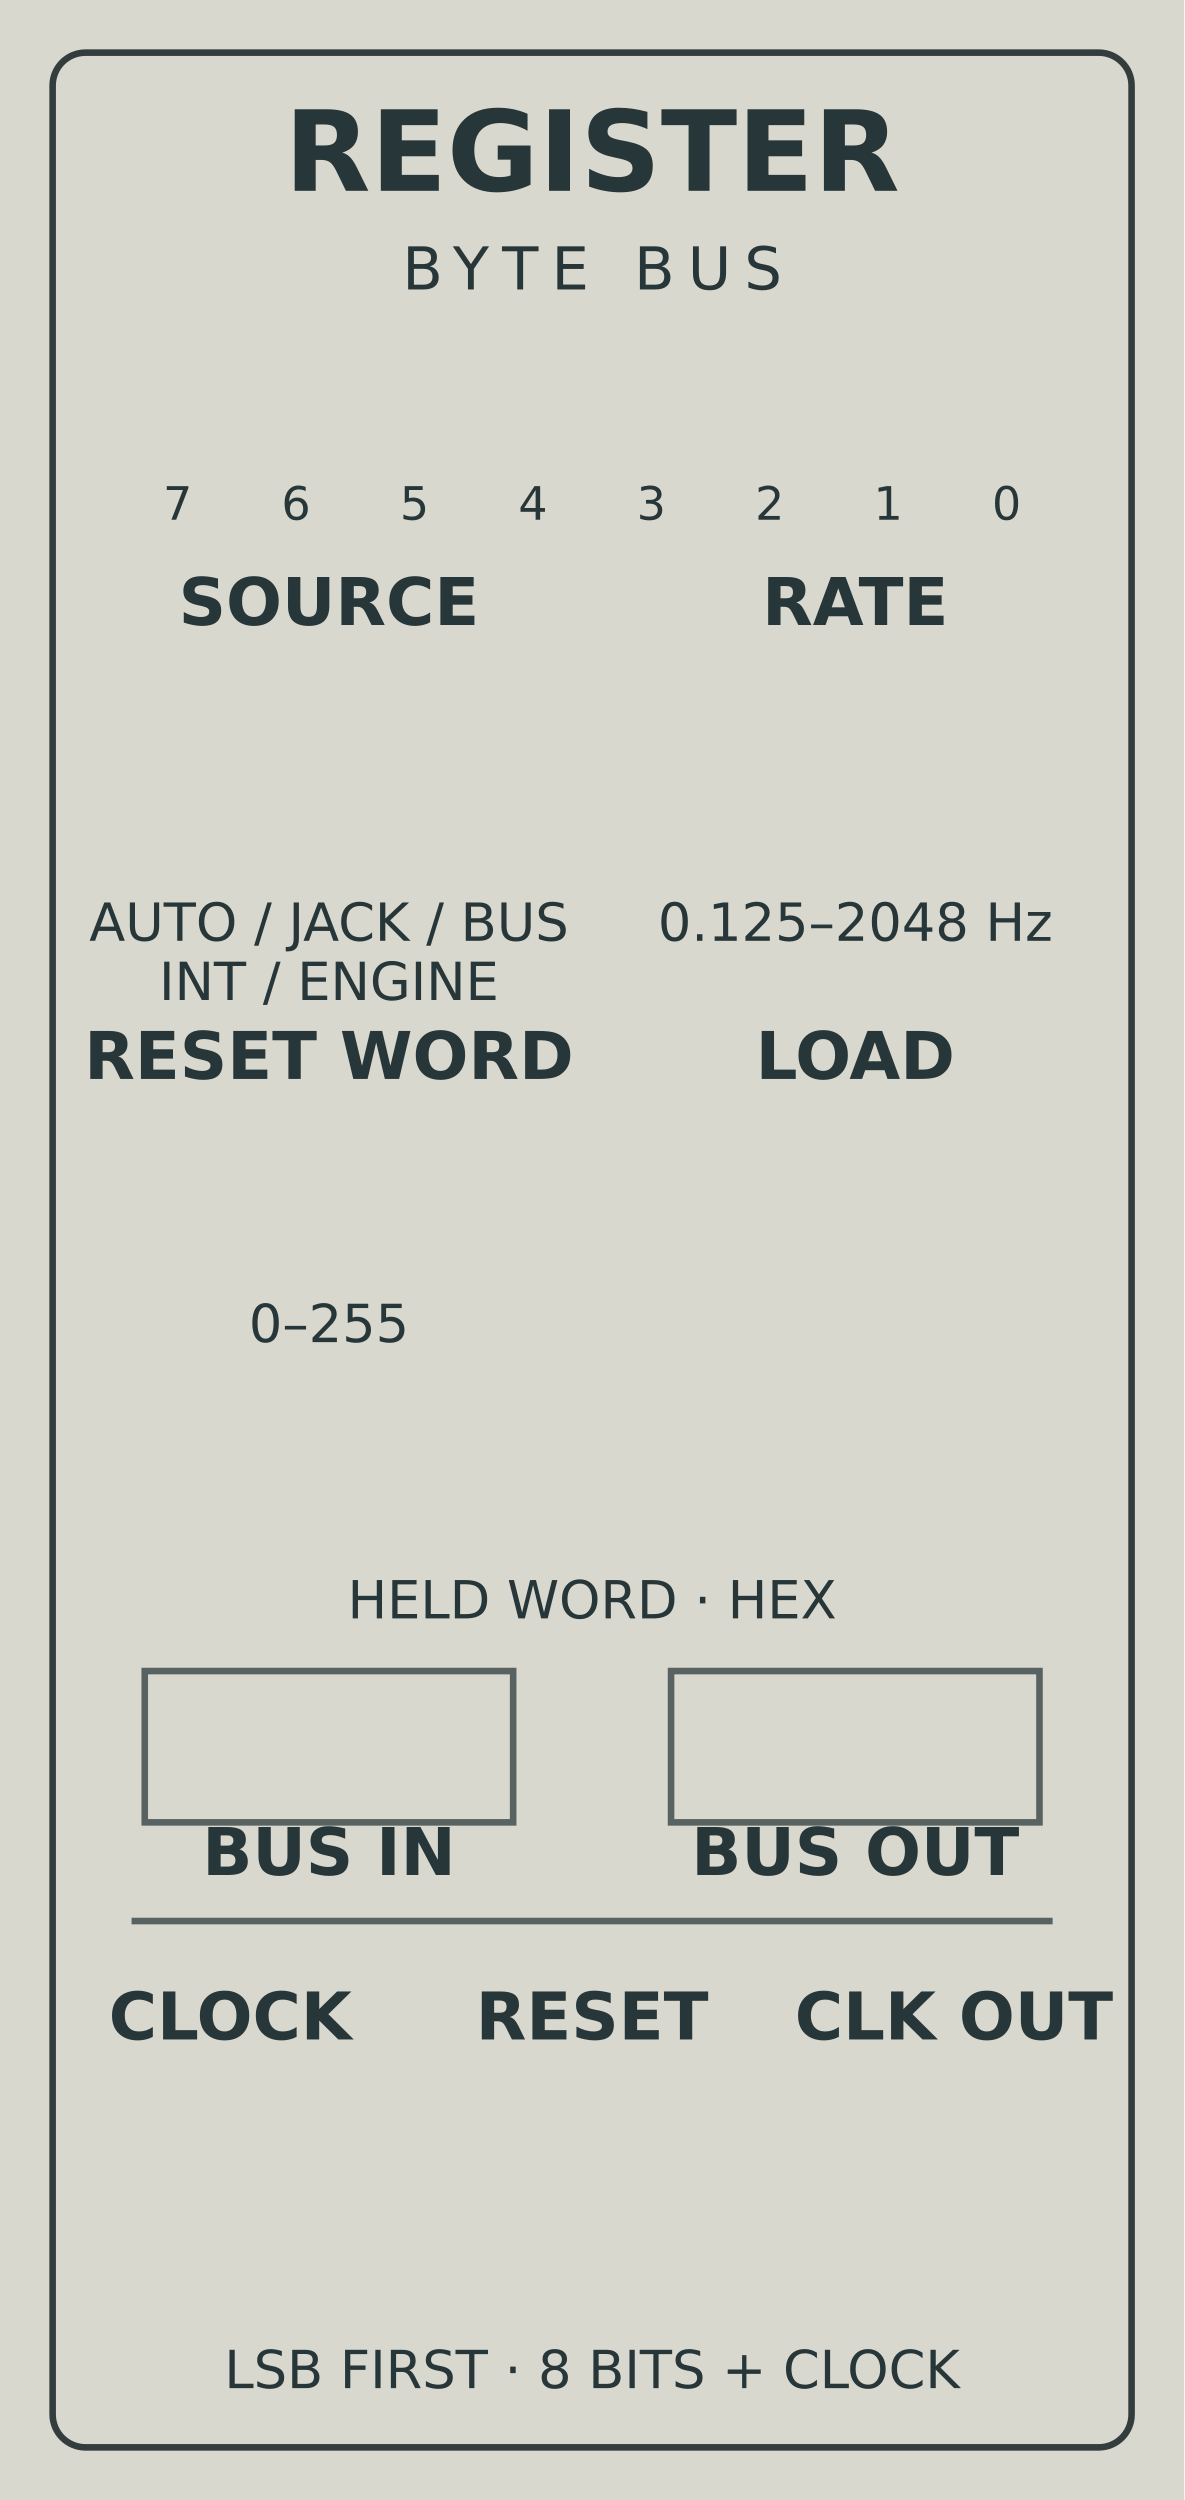
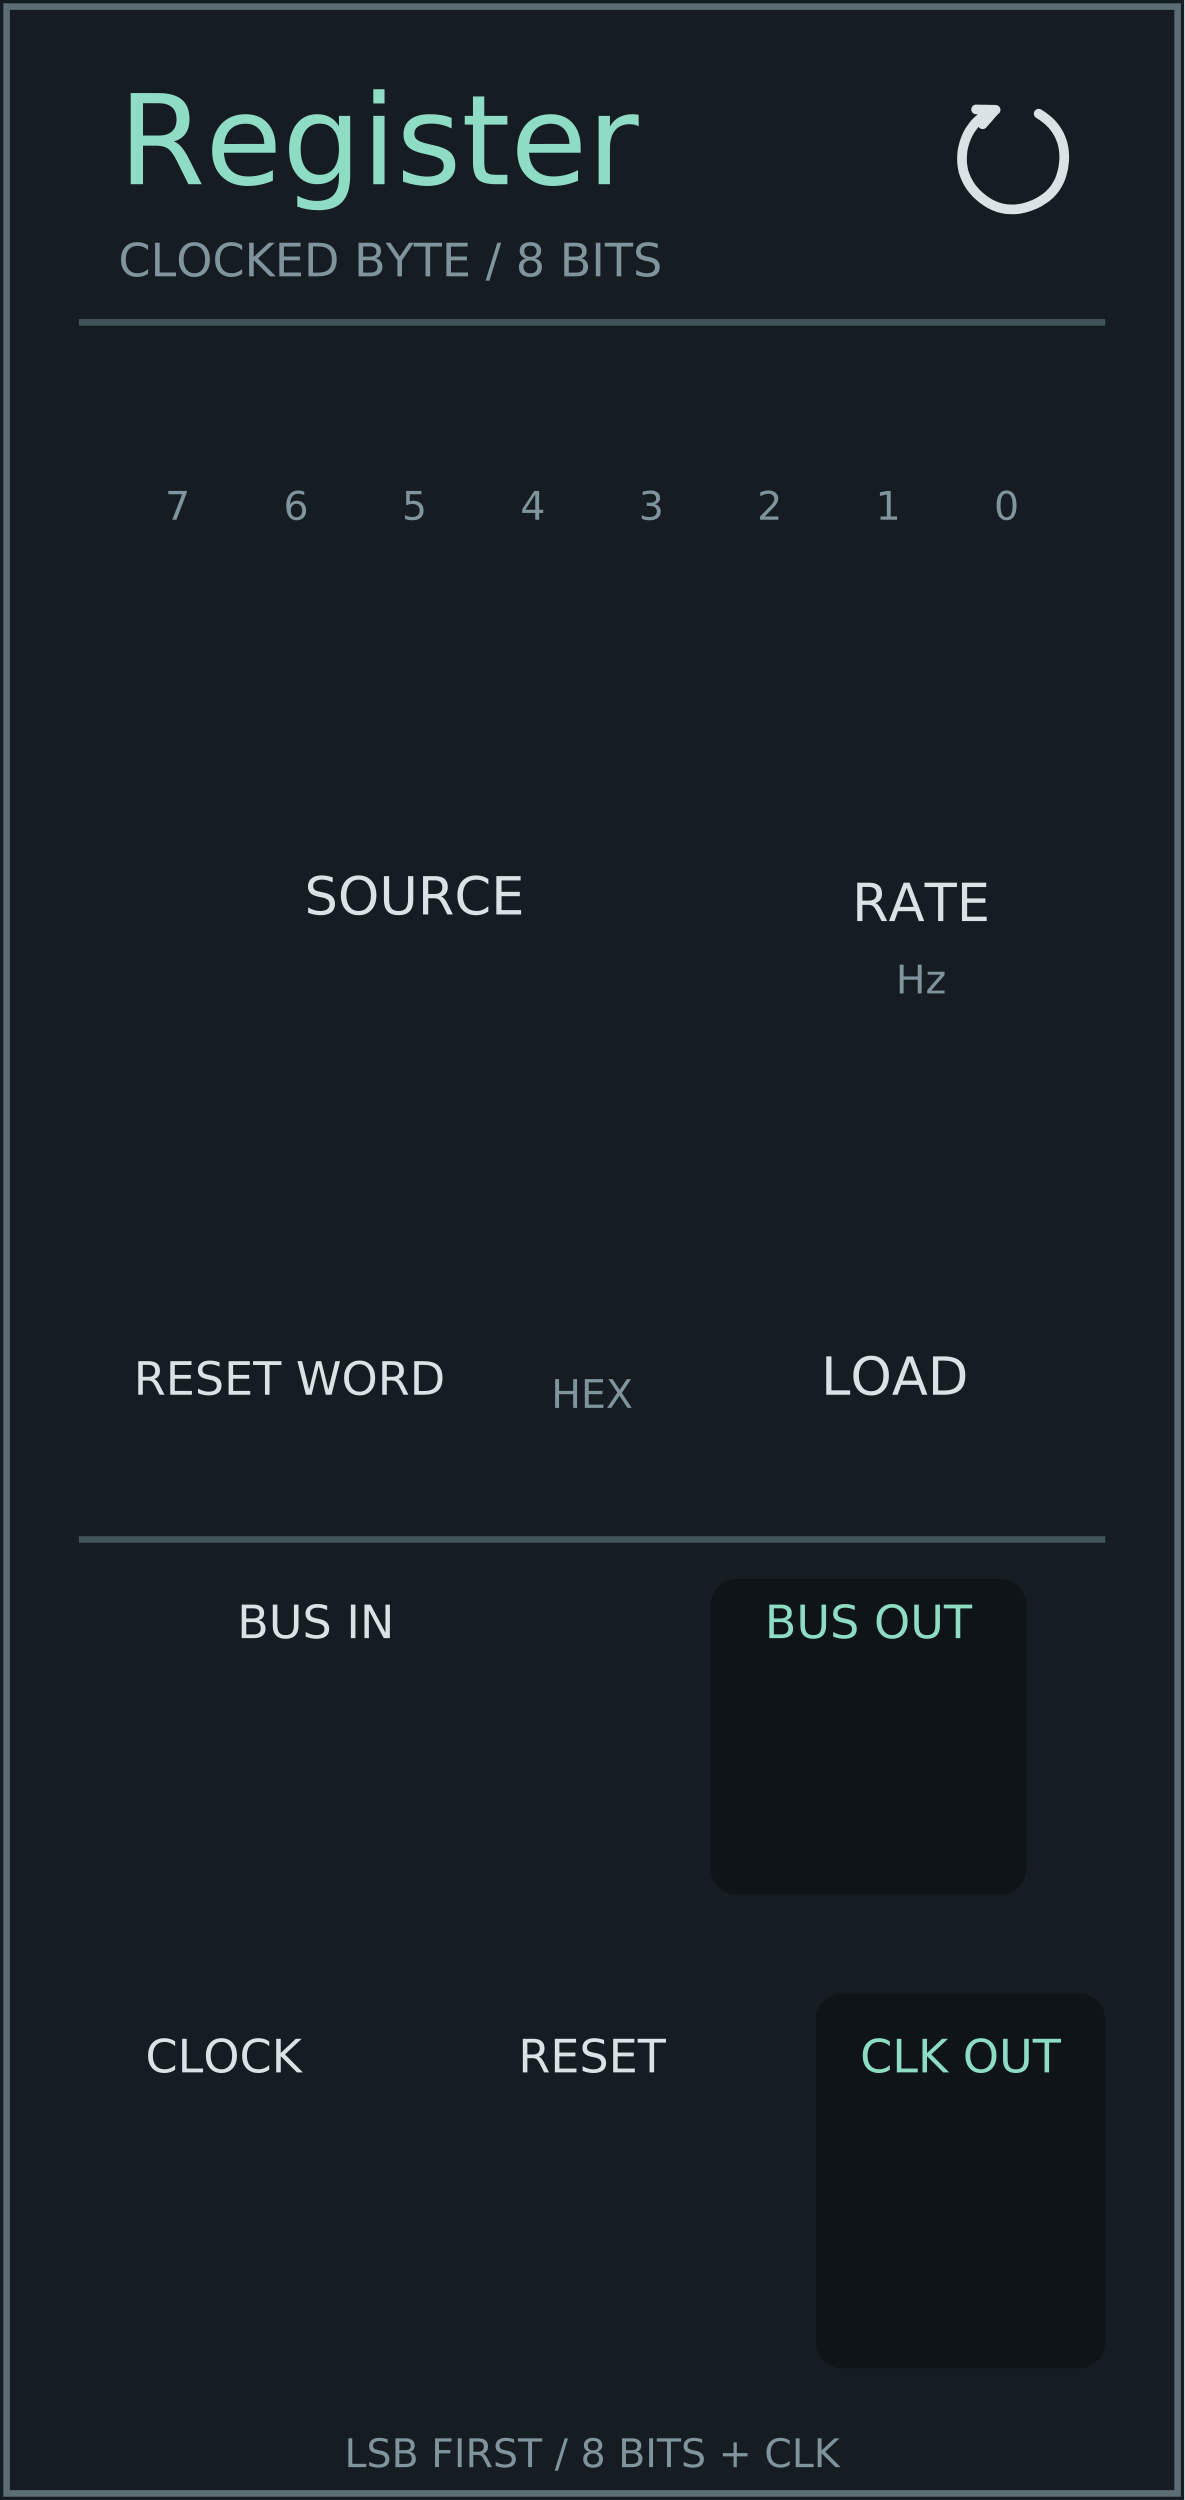
<svg xmlns="http://www.w3.org/2000/svg" width="180" height="380" viewBox="0 0 180 380">
-   <rect width="180" height="380" fill="#d9d8ce" />
-   <rect x="8" y="8" width="164" height="364" rx="5" fill="none" stroke="#343d3d" />
-   <g fill="#273638" font-family="DejaVu Sans,sans-serif" text-anchor="middle">
-     <text x="90" y="29" font-size="17" font-weight="bold">REGISTER</text>
-     <text x="90" y="44" font-size="9" letter-spacing="2">BYTE BUS</text>
-     <g font-size="7">
-       <text x="27" y="79">7</text>
-       <text x="45" y="79">6</text>
-       <text x="63" y="79">5</text>
-       <text x="81" y="79">4</text>
-       <text x="99" y="79">3</text>
-       <text x="117" y="79">2</text>
-       <text x="135" y="79">1</text>
-       <text x="153" y="79">0</text>
-     </g>
-     <g font-size="10" font-weight="bold">
-       <text x="50" y="95">SOURCE</text>
-       <text x="130" y="95">RATE</text>
-       <text x="50" y="164">RESET WORD</text>
-       <text x="130" y="164">LOAD</text>
-     </g>
-     <g font-size="8">
-       <text x="50" y="143">AUTO / JACK / BUS</text>
-       <text x="50" y="152">INT / ENGINE</text>
-       <text x="130" y="143">0.125–2048 Hz</text>
-       <text x="50" y="204">0–255</text>
-       <text x="90" y="246">HELD WORD · HEX</text>
-     </g>
-     <g font-size="10" font-weight="bold">
-       <text x="50" y="285">BUS IN</text>
-       <text x="130" y="285">BUS OUT</text>
-       <text x="35" y="310">CLOCK</text>
-       <text x="90" y="310">RESET</text>
-       <text x="145" y="310">CLK OUT</text>
-     </g>
-     <text x="90" y="363" font-size="8">LSB FIRST · 8 BITS + CLOCK</text>
+   <rect width="180" height="380" fill="#161d22" />
+   <rect x="1" y="1" width="178" height="378" fill="none" stroke="#5c6d74" />
+   <g aria-label="Register">
+     <path d="M909 700Q974 678 1035.5 606.0Q1097 534 1159 408L1364 0H1147L956 383Q882 533 812.5 582.0Q743 631 623 631H403V0H201V1493H657Q913 1493 1039.0 1386.0Q1165 1279 1165 1063Q1165 922 1099.5 829.0Q1034 736 909 700ZM403 1327V797H657Q803 797 877.5 864.5Q952 932 952 1063Q952 1194 877.5 1260.5Q803 1327 657 1327Z" transform="translate(18,28) scale(0.00927734,-0.00927734)" fill="#8fdcc4" />
+     <path d="M1151 606V516H305Q317 326 419.5 226.5Q522 127 705 127Q811 127 910.5 153.0Q1010 179 1108 231V57Q1009 15 905.0 -7.0Q801 -29 694 -29Q426 -29 269.5 127.0Q113 283 113 549Q113 824 261.5 985.5Q410 1147 662 1147Q888 1147 1019.5 1001.5Q1151 856 1151 606ZM967 660Q965 811 882.5 901.0Q800 991 664 991Q510 991 417.5 904.0Q325 817 311 659Z" transform="translate(31.2017,28) scale(0.00927734,-0.00927734)" fill="#8fdcc4" />
+     <path d="M930 573Q930 773 847.5 883.0Q765 993 616 993Q468 993 385.5 883.0Q303 773 303 573Q303 374 385.5 264.0Q468 154 616 154Q765 154 847.5 264.0Q930 374 930 573ZM1114 139Q1114 -147 987.0 -286.5Q860 -426 598 -426Q501 -426 415.0 -411.5Q329 -397 248 -367V-188Q329 -232 408.0 -253.0Q487 -274 569 -274Q750 -274 840.0 -179.5Q930 -85 930 106V197Q873 98 784.0 49.0Q695 0 571 0Q365 0 239.0 157.0Q113 314 113 573Q113 833 239.0 990.0Q365 1147 571 1147Q695 1147 784.0 1098.0Q873 1049 930 950V1120H1114Z" transform="translate(42.8911,28) scale(0.00927734,-0.00927734)" fill="#8fdcc4" />
+     <path d="M193 1120H377V0H193ZM193 1556H377V1323H193Z" transform="translate(54.9517,28) scale(0.00927734,-0.00927734)" fill="#8fdcc4" />
+     <path d="M907 1087V913Q829 953 745.0 973.0Q661 993 571 993Q434 993 365.5 951.0Q297 909 297 825Q297 761 346.0 724.5Q395 688 543 655L606 641Q802 599 884.5 522.5Q967 446 967 309Q967 153 843.5 62.0Q720 -29 504 -29Q414 -29 316.5 -11.5Q219 6 111 41V231Q213 178 312.0 151.5Q411 125 508 125Q638 125 708.0 169.5Q778 214 778 295Q778 370 727.5 410.0Q677 450 506 487L442 502Q271 538 195.0 612.5Q119 687 119 817Q119 975 231.0 1061.0Q343 1147 549 1147Q651 1147 741.0 1132.0Q831 1117 907 1087Z" transform="translate(60.2305,28) scale(0.00927734,-0.00927734)" fill="#8fdcc4" />
+     <path d="M375 1438V1120H754V977H375V369Q375 232 412.5 193.0Q450 154 565 154H754V0H565Q352 0 271.0 79.5Q190 159 190 369V977H55V1120H190V1438Z" transform="translate(70.1294,28) scale(0.00927734,-0.00927734)" fill="#8fdcc4" />
+     <path d="M1151 606V516H305Q317 326 419.5 226.5Q522 127 705 127Q811 127 910.5 153.0Q1010 179 1108 231V57Q1009 15 905.0 -7.0Q801 -29 694 -29Q426 -29 269.5 127.0Q113 283 113 549Q113 824 261.5 985.5Q410 1147 662 1147Q888 1147 1019.5 1001.5Q1151 856 1151 606ZM967 660Q965 811 882.5 901.0Q800 991 664 991Q510 991 417.5 904.0Q325 817 311 659Z" transform="translate(77.5791,28) scale(0.00927734,-0.00927734)" fill="#8fdcc4" />
+     <path d="M842 948Q811 966 774.5 974.5Q738 983 694 983Q538 983 454.5 881.5Q371 780 371 590V0H186V1120H371V946Q429 1048 522.0 1097.5Q615 1147 748 1147Q767 1147 790.0 1144.5Q813 1142 841 1137Z" transform="translate(89.2686,28) scale(0.00927734,-0.00927734)" fill="#8fdcc4" />
  </g>
-   <g fill="none" stroke="#586361" stroke-width="1">
-     <path d="M20 292H160" />
-     <path d="M22 254H78V277H22Z" />
-     <path d="M102 254H158V277H102Z" />
+   <g aria-label="CLOCKED BYTE / 8 BITS">
+     <path d="M1319 1378V1165Q1217 1260 1101.5 1307.0Q986 1354 856 1354Q600 1354 464.0 1197.5Q328 1041 328 745Q328 450 464.0 293.5Q600 137 856 137Q986 137 1101.5 184.0Q1217 231 1319 326V115Q1213 43 1094.5 7.0Q976 -29 844 -29Q505 -29 310.0 178.5Q115 386 115 745Q115 1105 310.0 1312.5Q505 1520 844 1520Q978 1520 1096.5 1484.5Q1215 1449 1319 1378Z" transform="translate(18,42) scale(0.00341797,-0.00341797)" fill="#7f949c" />
+     <path d="M201 1493H403V170H1130V0H201Z" transform="translate(22.8877,42) scale(0.00341797,-0.00341797)" fill="#7f949c" />
+     <path d="M807 1356Q587 1356 457.5 1192.0Q328 1028 328 745Q328 463 457.5 299.0Q587 135 807 135Q1027 135 1155.5 299.0Q1284 463 1284 745Q1284 1028 1155.5 1192.0Q1027 1356 807 1356ZM807 1520Q1121 1520 1309.0 1309.5Q1497 1099 1497 745Q1497 392 1309.0 181.5Q1121 -29 807 -29Q492 -29 303.5 181.0Q115 391 115 745Q115 1099 303.5 1309.5Q492 1520 807 1520Z" transform="translate(26.7876,42) scale(0.00341797,-0.00341797)" fill="#7f949c" />
+     <path d="M1319 1378V1165Q1217 1260 1101.5 1307.0Q986 1354 856 1354Q600 1354 464.0 1197.5Q328 1041 328 745Q328 450 464.0 293.5Q600 137 856 137Q986 137 1101.5 184.0Q1217 231 1319 326V115Q1213 43 1094.5 7.0Q976 -29 844 -29Q505 -29 310.0 178.5Q115 386 115 745Q115 1105 310.0 1312.5Q505 1520 844 1520Q978 1520 1096.5 1484.5Q1215 1449 1319 1378Z" transform="translate(32.2974,42) scale(0.00341797,-0.00341797)" fill="#7f949c" />
+     <path d="M201 1493H403V862L1073 1493H1333L592 797L1386 0H1120L403 719V0H201Z" transform="translate(37.1851,42) scale(0.00341797,-0.00341797)" fill="#7f949c" />
+     <path d="M201 1493H1145V1323H403V881H1114V711H403V170H1163V0H201Z" transform="translate(41.7754,42) scale(0.00341797,-0.00341797)" fill="#7f949c" />
+     <path d="M403 1327V166H647Q956 166 1099.5 306.0Q1243 446 1243 748Q1243 1048 1099.5 1187.5Q956 1327 647 1327ZM201 1493H616Q1050 1493 1253.0 1312.5Q1456 1132 1456 748Q1456 362 1252.0 181.0Q1048 0 616 0H201Z" transform="translate(46.1982,42) scale(0.00341797,-0.00341797)" fill="#7f949c" />
+     <path d="" transform="translate(51.5884,42) scale(0.00341797,-0.00341797)" fill="#7f949c" />
+     <path d="M403 713V166H727Q890 166 968.5 233.5Q1047 301 1047 440Q1047 580 968.5 646.5Q890 713 727 713ZM403 1327V877H702Q850 877 922.5 932.5Q995 988 995 1102Q995 1215 922.5 1271.0Q850 1327 702 1327ZM201 1493H717Q948 1493 1073.0 1397.0Q1198 1301 1198 1124Q1198 987 1134.0 906.0Q1070 825 946 805Q1095 773 1177.5 671.5Q1260 570 1260 418Q1260 218 1124.0 109.0Q988 0 737 0H201Z" transform="translate(53.8135,42) scale(0.00341797,-0.00341797)" fill="#7f949c" />
+     <path d="M-4 1493H213L627 879L1038 1493H1255L727 711V0H524V711Z" transform="translate(58.6157,42) scale(0.00341797,-0.00341797)" fill="#7f949c" />
+     <path d="M-6 1493H1257V1323H727V0H524V1323H-6Z" transform="translate(62.8916,42) scale(0.00341797,-0.00341797)" fill="#7f949c" />
+     <path d="M201 1493H1145V1323H403V881H1114V711H403V170H1163V0H201Z" transform="translate(67.1675,42) scale(0.00341797,-0.00341797)" fill="#7f949c" />
+     <path d="" transform="translate(71.5903,42) scale(0.00341797,-0.00341797)" fill="#7f949c" />
+     <path d="M520 1493H690L170 -190H0Z" transform="translate(73.8154,42) scale(0.00341797,-0.00341797)" fill="#7f949c" />
+     <path d="" transform="translate(76.1738,42) scale(0.00341797,-0.00341797)" fill="#7f949c" />
+     <path d="M651 709Q507 709 424.5 632.0Q342 555 342 420Q342 285 424.5 208.0Q507 131 651 131Q795 131 878.0 208.5Q961 286 961 420Q961 555 878.5 632.0Q796 709 651 709ZM449 795Q319 827 246.5 916.0Q174 1005 174 1133Q174 1312 301.5 1416.0Q429 1520 651 1520Q874 1520 1001.0 1416.0Q1128 1312 1128 1133Q1128 1005 1055.5 916.0Q983 827 854 795Q1000 761 1081.5 662.0Q1163 563 1163 420Q1163 203 1030.5 87.0Q898 -29 651 -29Q404 -29 271.5 87.0Q139 203 139 420Q139 563 221.0 662.0Q303 761 449 795ZM375 1114Q375 998 447.5 933.0Q520 868 651 868Q781 868 854.5 933.0Q928 998 928 1114Q928 1230 854.5 1295.0Q781 1360 651 1360Q520 1360 447.5 1295.0Q375 1230 375 1114Z" transform="translate(78.3989,42) scale(0.00341797,-0.00341797)" fill="#7f949c" />
+     <path d="" transform="translate(82.8525,42) scale(0.00341797,-0.00341797)" fill="#7f949c" />
+     <path d="M403 713V166H727Q890 166 968.5 233.5Q1047 301 1047 440Q1047 580 968.5 646.5Q890 713 727 713ZM403 1327V877H702Q850 877 922.5 932.5Q995 988 995 1102Q995 1215 922.5 1271.0Q850 1327 702 1327ZM201 1493H717Q948 1493 1073.0 1397.0Q1198 1301 1198 1124Q1198 987 1134.0 906.0Q1070 825 946 805Q1095 773 1177.5 671.5Q1260 570 1260 418Q1260 218 1124.0 109.0Q988 0 737 0H201Z" transform="translate(85.0776,42) scale(0.00341797,-0.00341797)" fill="#7f949c" />
+     <path d="M201 1493H403V0H201Z" transform="translate(89.8799,42) scale(0.00341797,-0.00341797)" fill="#7f949c" />
+     <path d="M-6 1493H1257V1323H727V0H524V1323H-6Z" transform="translate(91.9443,42) scale(0.00341797,-0.00341797)" fill="#7f949c" />
+     <path d="M1096 1444V1247Q981 1302 879.0 1329.0Q777 1356 682 1356Q517 1356 427.5 1292.0Q338 1228 338 1110Q338 1011 397.5 960.5Q457 910 623 879L745 854Q971 811 1078.5 702.5Q1186 594 1186 412Q1186 195 1040.5 83.0Q895 -29 614 -29Q508 -29 388.5 -5.0Q269 19 141 66V274Q264 205 382.0 170.0Q500 135 614 135Q787 135 881.0 203.0Q975 271 975 397Q975 507 907.5 569.0Q840 631 686 662L563 686Q337 731 236.0 827.0Q135 923 135 1094Q135 1292 274.5 1406.0Q414 1520 659 1520Q764 1520 873.0 1501.0Q982 1482 1096 1444Z" transform="translate(96.2202,42) scale(0.00341797,-0.00341797)" fill="#7f949c" />
+   </g>
+   <g transform="translate(141.00,11.00) scale(0.2167)">
+     <path fill="none" stroke="#d9e2e5" stroke-width="6.80" stroke-linecap="round" stroke-linejoin="round" d="M77.9,29l2.5,1.6 2.4,1.8 2.3,1.9 2.1,2.1 1.9,2.3 1.7,2.5 1.5,2.6 1.2,2.8 1,2.8 .7,3 .4,2.9 .2,3 0,3-.3,3-.4,2.9-.7,2.9-.8,2.9-1.1,2.8-1.4,2.7-1.6,2.6-1.8,2.3-2.1,2.2-2.3,2-2.5,1.7-2.5,1.6-2.7,1.4-2.7,1.1-2.8,1-2.9,.8-3,.6-3,.3-3,0-3-.2-3-.5-2.9-.8-2.8-1.1-2.7-1.3-2.6-1.6-2.4-1.7-2.3-1.9-2.2-2-2-2.2-1.9-2.4-1.6-2.5-1.4-2.6-1.2-2.8-1-2.8-.6-3-.4-2.9-.1-3 .1-3 .3-3 .6-2.9 .8-2.9 1-2.8 1.2-2.7 1.5-2.7 1.7-2.4 1.8-2.4 2.1-2.1 2.3-2 2.4-1.7 2.6-1.6 2.7-1.3 2.5-1M38.6,36.4l2-2.3 2-2.2 1.9-2.3 2-2.2-.1-1.2-3,0-3-.1-3,0-3-.1-.4,0" />
+   </g>
+   <path d="M12 49H168" stroke="#41545c" />
+   <g aria-label="0">
+     <path d="M651 1360Q495 1360 416.5 1206.5Q338 1053 338 745Q338 438 416.5 284.5Q495 131 651 131Q808 131 886.5 284.5Q965 438 965 745Q965 1053 886.5 1206.5Q808 1360 651 1360ZM651 1520Q902 1520 1034.5 1321.5Q1167 1123 1167 745Q1167 368 1034.5 169.5Q902 -29 651 -29Q400 -29 267.5 169.5Q135 368 135 745Q135 1123 267.5 1321.5Q400 1520 651 1520Z" transform="translate(151.0913,79) scale(0.00292969,-0.00292969)" fill="#7f949c" />
+   </g>
+   <g aria-label="1">
+     <path d="M254 170H584V1309L225 1237V1421L582 1493H784V170H1114V0H254Z" transform="translate(133.0913,79) scale(0.00292969,-0.00292969)" fill="#7f949c" />
+   </g>
+   <g aria-label="2">
+     <path d="M393 170H1098V0H150V170Q265 289 463.5 489.5Q662 690 713 748Q810 857 848.5 932.5Q887 1008 887 1081Q887 1200 803.5 1275.0Q720 1350 586 1350Q491 1350 385.5 1317.0Q280 1284 160 1217V1421Q282 1470 388.0 1495.0Q494 1520 582 1520Q814 1520 952.0 1404.0Q1090 1288 1090 1094Q1090 1002 1055.5 919.5Q1021 837 930 725Q905 696 771.0 557.5Q637 419 393 170Z" transform="translate(115.0913,79) scale(0.00292969,-0.00292969)" fill="#7f949c" />
+   </g>
+   <g aria-label="3">
+     <path d="M831 805Q976 774 1057.5 676.0Q1139 578 1139 434Q1139 213 987.0 92.0Q835 -29 555 -29Q461 -29 361.5 -10.5Q262 8 156 45V240Q240 191 340.0 166.0Q440 141 549 141Q739 141 838.5 216.0Q938 291 938 434Q938 566 845.5 640.5Q753 715 588 715H414V881H596Q745 881 824.0 940.5Q903 1000 903 1112Q903 1227 821.5 1288.5Q740 1350 588 1350Q505 1350 410.0 1332.0Q315 1314 201 1276V1456Q316 1488 416.5 1504.0Q517 1520 606 1520Q836 1520 970.0 1415.5Q1104 1311 1104 1133Q1104 1009 1033.0 923.5Q962 838 831 805Z" transform="translate(97.0913,79) scale(0.00292969,-0.00292969)" fill="#7f949c" />
+   </g>
+   <g aria-label="4">
+     <path d="M774 1317 264 520H774ZM721 1493H975V520H1188V352H975V0H774V352H100V547Z" transform="translate(79.0913,79) scale(0.00292969,-0.00292969)" fill="#7f949c" />
+   </g>
+   <g aria-label="5">
+     <path d="M221 1493H1014V1323H406V957Q450 972 494.0 979.5Q538 987 582 987Q832 987 978.0 850.0Q1124 713 1124 479Q1124 238 974.0 104.5Q824 -29 551 -29Q457 -29 359.5 -13.0Q262 3 158 35V238Q248 189 344.0 165.0Q440 141 547 141Q720 141 821.0 232.0Q922 323 922 479Q922 635 821.0 726.0Q720 817 547 817Q466 817 385.5 799.0Q305 781 221 743Z" transform="translate(61.0913,79) scale(0.00292969,-0.00292969)" fill="#7f949c" />
+   </g>
+   <g aria-label="6">
+     <path d="M676 827Q540 827 460.5 734.0Q381 641 381 479Q381 318 460.5 224.5Q540 131 676 131Q812 131 891.5 224.5Q971 318 971 479Q971 641 891.5 734.0Q812 827 676 827ZM1077 1460V1276Q1001 1312 923.5 1331.0Q846 1350 770 1350Q570 1350 464.5 1215.0Q359 1080 344 807Q403 894 492.0 940.5Q581 987 688 987Q913 987 1043.5 850.5Q1174 714 1174 479Q1174 249 1038.0 110.0Q902 -29 676 -29Q417 -29 280.0 169.5Q143 368 143 745Q143 1099 311.0 1309.5Q479 1520 762 1520Q838 1520 915.5 1505.0Q993 1490 1077 1460Z" transform="translate(43.0913,79) scale(0.00292969,-0.00292969)" fill="#7f949c" />
+   </g>
+   <g aria-label="7">
+     <path d="M168 1493H1128V1407L586 0H375L885 1323H168Z" transform="translate(25.0913,79) scale(0.00292969,-0.00292969)" fill="#7f949c" />
+   </g>
+   <g aria-label="SOURCE">
+     <path d="M1096 1444V1247Q981 1302 879.0 1329.0Q777 1356 682 1356Q517 1356 427.5 1292.0Q338 1228 338 1110Q338 1011 397.5 960.5Q457 910 623 879L745 854Q971 811 1078.5 702.5Q1186 594 1186 412Q1186 195 1040.5 83.0Q895 -29 614 -29Q508 -29 388.5 -5.0Q269 19 141 66V274Q264 205 382.0 170.0Q500 135 614 135Q787 135 881.0 203.0Q975 271 975 397Q975 507 907.5 569.0Q840 631 686 662L563 686Q337 731 236.0 827.0Q135 923 135 1094Q135 1292 274.5 1406.0Q414 1520 659 1520Q764 1520 873.0 1501.0Q982 1482 1096 1444Z" transform="translate(46.2852,139) scale(0.00390625,-0.00390625)" fill="#d9e2e5" />
+     <path d="M807 1356Q587 1356 457.5 1192.0Q328 1028 328 745Q328 463 457.5 299.0Q587 135 807 135Q1027 135 1155.5 299.0Q1284 463 1284 745Q1284 1028 1155.5 1192.0Q1027 1356 807 1356ZM807 1520Q1121 1520 1309.0 1309.5Q1497 1099 1497 745Q1497 392 1309.0 181.5Q1121 -29 807 -29Q492 -29 303.5 181.0Q115 391 115 745Q115 1099 303.5 1309.5Q492 1520 807 1520Z" transform="translate(51.3633,139) scale(0.00390625,-0.00390625)" fill="#d9e2e5" />
+     <path d="M178 1493H381V586Q381 346 468.0 240.5Q555 135 750 135Q944 135 1031.0 240.5Q1118 346 1118 586V1493H1321V561Q1321 269 1176.5 120.0Q1032 -29 750 -29Q467 -29 322.5 120.0Q178 269 178 561Z" transform="translate(57.6602,139) scale(0.00390625,-0.00390625)" fill="#d9e2e5" />
+     <path d="M909 700Q974 678 1035.5 606.0Q1097 534 1159 408L1364 0H1147L956 383Q882 533 812.5 582.0Q743 631 623 631H403V0H201V1493H657Q913 1493 1039.0 1386.0Q1165 1279 1165 1063Q1165 922 1099.5 829.0Q1034 736 909 700ZM403 1327V797H657Q803 797 877.5 864.5Q952 932 952 1063Q952 1194 877.5 1260.5Q803 1327 657 1327Z" transform="translate(63.5156,139) scale(0.00390625,-0.00390625)" fill="#d9e2e5" />
+     <path d="M1319 1378V1165Q1217 1260 1101.5 1307.0Q986 1354 856 1354Q600 1354 464.0 1197.5Q328 1041 328 745Q328 450 464.0 293.5Q600 137 856 137Q986 137 1101.5 184.0Q1217 231 1319 326V115Q1213 43 1094.5 7.0Q976 -29 844 -29Q505 -29 310.0 178.5Q115 386 115 745Q115 1105 310.0 1312.5Q505 1520 844 1520Q978 1520 1096.5 1484.5Q1215 1449 1319 1378Z" transform="translate(69.0742,139) scale(0.00390625,-0.00390625)" fill="#d9e2e5" />
+     <path d="M201 1493H1145V1323H403V881H1114V711H403V170H1163V0H201Z" transform="translate(74.6602,139) scale(0.00390625,-0.00390625)" fill="#d9e2e5" />
+   </g>
+   <g aria-label="RATE">
+     <path d="M909 700Q974 678 1035.5 606.0Q1097 534 1159 408L1364 0H1147L956 383Q882 533 812.5 582.0Q743 631 623 631H403V0H201V1493H657Q913 1493 1039.0 1386.0Q1165 1279 1165 1063Q1165 922 1099.5 829.0Q1034 736 909 700ZM403 1327V797H657Q803 797 877.5 864.5Q952 932 952 1063Q952 1194 877.5 1260.5Q803 1327 657 1327Z" transform="translate(129.5137,140) scale(0.00390625,-0.00390625)" fill="#d9e2e5" />
+     <path d="M700 1294 426 551H975ZM586 1493H815L1384 0H1174L1038 383H365L229 0H16Z" transform="translate(135.0723,140) scale(0.00390625,-0.00390625)" fill="#d9e2e5" />
+     <path d="M-6 1493H1257V1323H727V0H524V1323H-6Z" transform="translate(140.5449,140) scale(0.00390625,-0.00390625)" fill="#d9e2e5" />
+     <path d="M201 1493H1145V1323H403V881H1114V711H403V170H1163V0H201Z" transform="translate(145.4316,140) scale(0.00390625,-0.00390625)" fill="#d9e2e5" />
+   </g>
+   <g aria-label="Hz">
+     <path d="M201 1493H403V881H1137V1493H1339V0H1137V711H403V0H201Z" transform="translate(136.1694,151) scale(0.00292969,-0.00292969)" fill="#7f949c" />
+     <path d="M113 1120H987V952L295 147H987V0H88V168L780 973H113Z" transform="translate(140.6812,151) scale(0.00292969,-0.00292969)" fill="#7f949c" />
+   </g>
+   <g aria-label="RESET WORD">
+     <path d="M909 700Q974 678 1035.5 606.0Q1097 534 1159 408L1364 0H1147L956 383Q882 533 812.5 582.0Q743 631 623 631H403V0H201V1493H657Q913 1493 1039.0 1386.0Q1165 1279 1165 1063Q1165 922 1099.5 829.0Q1034 736 909 700ZM403 1327V797H657Q803 797 877.5 864.5Q952 932 952 1063Q952 1194 877.5 1260.5Q803 1327 657 1327Z" transform="translate(20.3306,212) scale(0.00341797,-0.00341797)" fill="#d9e2e5" />
+     <path d="M201 1493H1145V1323H403V881H1114V711H403V170H1163V0H201Z" transform="translate(25.1943,212) scale(0.00341797,-0.00341797)" fill="#d9e2e5" />
+     <path d="M1096 1444V1247Q981 1302 879.0 1329.0Q777 1356 682 1356Q517 1356 427.5 1292.0Q338 1228 338 1110Q338 1011 397.5 960.5Q457 910 623 879L745 854Q971 811 1078.5 702.5Q1186 594 1186 412Q1186 195 1040.5 83.0Q895 -29 614 -29Q508 -29 388.5 -5.0Q269 19 141 66V274Q264 205 382.0 170.0Q500 135 614 135Q787 135 881.0 203.0Q975 271 975 397Q975 507 907.5 569.0Q840 631 686 662L563 686Q337 731 236.0 827.0Q135 923 135 1094Q135 1292 274.5 1406.0Q414 1520 659 1520Q764 1520 873.0 1501.0Q982 1482 1096 1444Z" transform="translate(29.6172,212) scale(0.00341797,-0.00341797)" fill="#d9e2e5" />
+     <path d="M201 1493H1145V1323H403V881H1114V711H403V170H1163V0H201Z" transform="translate(34.0605,212) scale(0.00341797,-0.00341797)" fill="#d9e2e5" />
+     <path d="M-6 1493H1257V1323H727V0H524V1323H-6Z" transform="translate(38.4834,212) scale(0.00341797,-0.00341797)" fill="#d9e2e5" />
+     <path d="" transform="translate(42.7593,212) scale(0.00341797,-0.00341797)" fill="#d9e2e5" />
+     <path d="M68 1493H272L586 231L899 1493H1126L1440 231L1753 1493H1958L1583 0H1329L1014 1296L696 0H442Z" transform="translate(44.9844,212) scale(0.00341797,-0.00341797)" fill="#d9e2e5" />
+     <path d="M807 1356Q587 1356 457.5 1192.0Q328 1028 328 745Q328 463 457.5 299.0Q587 135 807 135Q1027 135 1155.5 299.0Q1284 463 1284 745Q1284 1028 1155.5 1192.0Q1027 1356 807 1356ZM807 1520Q1121 1520 1309.0 1309.5Q1497 1099 1497 745Q1497 392 1309.0 181.5Q1121 -29 807 -29Q492 -29 303.5 181.0Q115 391 115 745Q115 1099 303.5 1309.5Q492 1520 807 1520Z" transform="translate(51.9058,212) scale(0.00341797,-0.00341797)" fill="#d9e2e5" />
+     <path d="M909 700Q974 678 1035.5 606.0Q1097 534 1159 408L1364 0H1147L956 383Q882 533 812.5 582.0Q743 631 623 631H403V0H201V1493H657Q913 1493 1039.0 1386.0Q1165 1279 1165 1063Q1165 922 1099.5 829.0Q1034 736 909 700ZM403 1327V797H657Q803 797 877.5 864.5Q952 932 952 1063Q952 1194 877.5 1260.5Q803 1327 657 1327Z" transform="translate(57.4155,212) scale(0.00341797,-0.00341797)" fill="#d9e2e5" />
+     <path d="M403 1327V166H647Q956 166 1099.5 306.0Q1243 446 1243 748Q1243 1048 1099.5 1187.5Q956 1327 647 1327ZM201 1493H616Q1050 1493 1253.0 1312.5Q1456 1132 1456 748Q1456 362 1252.0 181.0Q1048 0 616 0H201Z" transform="translate(62.2793,212) scale(0.00341797,-0.00341797)" fill="#d9e2e5" />
+   </g>
+   <g aria-label="LOAD">
+     <path d="M201 1493H403V170H1130V0H201Z" transform="translate(124.8066,212) scale(0.00390625,-0.00390625)" fill="#d9e2e5" />
+     <path d="M807 1356Q587 1356 457.5 1192.0Q328 1028 328 745Q328 463 457.5 299.0Q587 135 807 135Q1027 135 1155.5 299.0Q1284 463 1284 745Q1284 1028 1155.5 1192.0Q1027 1356 807 1356ZM807 1520Q1121 1520 1309.0 1309.5Q1497 1099 1497 745Q1497 392 1309.0 181.5Q1121 -29 807 -29Q492 -29 303.5 181.0Q115 391 115 745Q115 1099 303.5 1309.5Q492 1520 807 1520Z" transform="translate(129.2637,212) scale(0.00390625,-0.00390625)" fill="#d9e2e5" />
+     <path d="M700 1294 426 551H975ZM586 1493H815L1384 0H1174L1038 383H365L229 0H16Z" transform="translate(135.5605,212) scale(0.00390625,-0.00390625)" fill="#d9e2e5" />
+     <path d="M403 1327V166H647Q956 166 1099.5 306.0Q1243 446 1243 748Q1243 1048 1099.5 1187.5Q956 1327 647 1327ZM201 1493H616Q1050 1493 1253.0 1312.5Q1456 1132 1456 748Q1456 362 1252.0 181.0Q1048 0 616 0H201Z" transform="translate(141.0332,212) scale(0.00390625,-0.00390625)" fill="#d9e2e5" />
+   </g>
+   <g aria-label="HEX">
+     <path d="M201 1493H403V881H1137V1493H1339V0H1137V711H403V0H201Z" transform="translate(83.7935,214) scale(0.00292969,-0.00292969)" fill="#7f949c" />
+     <path d="M201 1493H1145V1323H403V881H1114V711H403V170H1163V0H201Z" transform="translate(88.3052,214) scale(0.00292969,-0.00292969)" fill="#7f949c" />
+     <path d="M129 1493H346L717 938L1090 1493H1307L827 776L1339 0H1122L702 635L279 0H61L594 797Z" transform="translate(92.0962,214) scale(0.00292969,-0.00292969)" fill="#7f949c" />
+   </g>
+   <path d="M12 234H168" stroke="#41545c" />
+   <rect x="108" y="240" width="48" height="48" rx="4" fill="#0e1417" />
+   <g aria-label="BUS IN">
+     <path d="M403 713V166H727Q890 166 968.5 233.5Q1047 301 1047 440Q1047 580 968.5 646.5Q890 713 727 713ZM403 1327V877H702Q850 877 922.5 932.5Q995 988 995 1102Q995 1215 922.5 1271.0Q850 1327 702 1327ZM201 1493H717Q948 1493 1073.0 1397.0Q1198 1301 1198 1124Q1198 987 1134.0 906.0Q1070 825 946 805Q1095 773 1177.5 671.5Q1260 570 1260 418Q1260 218 1124.0 109.0Q988 0 737 0H201Z" transform="translate(36.0525,249) scale(0.00341797,-0.00341797)" fill="#d9e2e5" />
+     <path d="M178 1493H381V586Q381 346 468.0 240.5Q555 135 750 135Q944 135 1031.0 240.5Q1118 346 1118 586V1493H1321V561Q1321 269 1176.5 120.0Q1032 -29 750 -29Q467 -29 322.5 120.0Q178 269 178 561Z" transform="translate(40.8547,249) scale(0.00341797,-0.00341797)" fill="#d9e2e5" />
+     <path d="M1096 1444V1247Q981 1302 879.0 1329.0Q777 1356 682 1356Q517 1356 427.5 1292.0Q338 1228 338 1110Q338 1011 397.5 960.5Q457 910 623 879L745 854Q971 811 1078.5 702.5Q1186 594 1186 412Q1186 195 1040.5 83.0Q895 -29 614 -29Q508 -29 388.5 -5.0Q269 19 141 66V274Q264 205 382.0 170.0Q500 135 614 135Q787 135 881.0 203.0Q975 271 975 397Q975 507 907.5 569.0Q840 631 686 662L563 686Q337 731 236.0 827.0Q135 923 135 1094Q135 1292 274.5 1406.0Q414 1520 659 1520Q764 1520 873.0 1501.0Q982 1482 1096 1444Z" transform="translate(45.9783,249) scale(0.00341797,-0.00341797)" fill="#d9e2e5" />
+     <path d="" transform="translate(50.4216,249) scale(0.00341797,-0.00341797)" fill="#d9e2e5" />
+     <path d="M201 1493H403V0H201Z" transform="translate(52.6467,249) scale(0.00341797,-0.00341797)" fill="#d9e2e5" />
+     <path d="M201 1493H473L1135 244V1493H1331V0H1059L397 1249V0H201Z" transform="translate(54.7112,249) scale(0.00341797,-0.00341797)" fill="#d9e2e5" />
+   </g>
+   <g aria-label="BUS OUT">
+     <path d="M403 713V166H727Q890 166 968.5 233.5Q1047 301 1047 440Q1047 580 968.5 646.5Q890 713 727 713ZM403 1327V877H702Q850 877 922.5 932.5Q995 988 995 1102Q995 1215 922.5 1271.0Q850 1327 702 1327ZM201 1493H717Q948 1493 1073.0 1397.0Q1198 1301 1198 1124Q1198 987 1134.0 906.0Q1070 825 946 805Q1095 773 1177.5 671.5Q1260 570 1260 418Q1260 218 1124.0 109.0Q988 0 737 0H201Z" transform="translate(116.2483,249) scale(0.00341797,-0.00341797)" fill="#8fdcc4" />
+     <path d="M178 1493H381V586Q381 346 468.0 240.5Q555 135 750 135Q944 135 1031.0 240.5Q1118 346 1118 586V1493H1321V561Q1321 269 1176.5 120.0Q1032 -29 750 -29Q467 -29 322.5 120.0Q178 269 178 561Z" transform="translate(121.0505,249) scale(0.00341797,-0.00341797)" fill="#8fdcc4" />
+     <path d="M1096 1444V1247Q981 1302 879.0 1329.0Q777 1356 682 1356Q517 1356 427.5 1292.0Q338 1228 338 1110Q338 1011 397.5 960.5Q457 910 623 879L745 854Q971 811 1078.5 702.5Q1186 594 1186 412Q1186 195 1040.5 83.0Q895 -29 614 -29Q508 -29 388.5 -5.0Q269 19 141 66V274Q264 205 382.0 170.0Q500 135 614 135Q787 135 881.0 203.0Q975 271 975 397Q975 507 907.5 569.0Q840 631 686 662L563 686Q337 731 236.0 827.0Q135 923 135 1094Q135 1292 274.5 1406.0Q414 1520 659 1520Q764 1520 873.0 1501.0Q982 1482 1096 1444Z" transform="translate(126.1741,249) scale(0.00341797,-0.00341797)" fill="#8fdcc4" />
+     <path d="" transform="translate(130.6174,249) scale(0.00341797,-0.00341797)" fill="#8fdcc4" />
+     <path d="M807 1356Q587 1356 457.5 1192.0Q328 1028 328 745Q328 463 457.5 299.0Q587 135 807 135Q1027 135 1155.5 299.0Q1284 463 1284 745Q1284 1028 1155.5 1192.0Q1027 1356 807 1356ZM807 1520Q1121 1520 1309.0 1309.5Q1497 1099 1497 745Q1497 392 1309.0 181.5Q1121 -29 807 -29Q492 -29 303.5 181.0Q115 391 115 745Q115 1099 303.5 1309.5Q492 1520 807 1520Z" transform="translate(132.8425,249) scale(0.00341797,-0.00341797)" fill="#8fdcc4" />
+     <path d="M178 1493H381V586Q381 346 468.0 240.5Q555 135 750 135Q944 135 1031.0 240.5Q1118 346 1118 586V1493H1321V561Q1321 269 1176.5 120.0Q1032 -29 750 -29Q467 -29 322.5 120.0Q178 269 178 561Z" transform="translate(138.3523,249) scale(0.00341797,-0.00341797)" fill="#8fdcc4" />
+     <path d="M-6 1493H1257V1323H727V0H524V1323H-6Z" transform="translate(143.4758,249) scale(0.00341797,-0.00341797)" fill="#8fdcc4" />
+   </g>
+   <rect x="124" y="303" width="44" height="57" rx="4" fill="#0e1417" />
+   <g aria-label="CLOCK">
+     <path d="M1319 1378V1165Q1217 1260 1101.5 1307.0Q986 1354 856 1354Q600 1354 464.0 1197.5Q328 1041 328 745Q328 450 464.0 293.5Q600 137 856 137Q986 137 1101.5 184.0Q1217 231 1319 326V115Q1213 43 1094.5 7.0Q976 -29 844 -29Q505 -29 310.0 178.5Q115 386 115 745Q115 1105 310.0 1312.5Q505 1520 844 1520Q978 1520 1096.5 1484.5Q1215 1449 1319 1378Z" transform="translate(22.1123,315) scale(0.00341797,-0.00341797)" fill="#d9e2e5" />
+     <path d="M201 1493H403V170H1130V0H201Z" transform="translate(27,315) scale(0.00341797,-0.00341797)" fill="#d9e2e5" />
+     <path d="M807 1356Q587 1356 457.5 1192.0Q328 1028 328 745Q328 463 457.5 299.0Q587 135 807 135Q1027 135 1155.5 299.0Q1284 463 1284 745Q1284 1028 1155.5 1192.0Q1027 1356 807 1356ZM807 1520Q1121 1520 1309.0 1309.5Q1497 1099 1497 745Q1497 392 1309.0 181.5Q1121 -29 807 -29Q492 -29 303.5 181.0Q115 391 115 745Q115 1099 303.5 1309.5Q492 1520 807 1520Z" transform="translate(30.8999,315) scale(0.00341797,-0.00341797)" fill="#d9e2e5" />
+     <path d="M1319 1378V1165Q1217 1260 1101.5 1307.0Q986 1354 856 1354Q600 1354 464.0 1197.5Q328 1041 328 745Q328 450 464.0 293.5Q600 137 856 137Q986 137 1101.5 184.0Q1217 231 1319 326V115Q1213 43 1094.5 7.0Q976 -29 844 -29Q505 -29 310.0 178.5Q115 386 115 745Q115 1105 310.0 1312.5Q505 1520 844 1520Q978 1520 1096.5 1484.5Q1215 1449 1319 1378Z" transform="translate(36.4097,315) scale(0.00341797,-0.00341797)" fill="#d9e2e5" />
+     <path d="M201 1493H403V862L1073 1493H1333L592 797L1386 0H1120L403 719V0H201Z" transform="translate(41.2974,315) scale(0.00341797,-0.00341797)" fill="#d9e2e5" />
+   </g>
+   <g aria-label="RESET">
+     <path d="M909 700Q974 678 1035.5 606.0Q1097 534 1159 408L1364 0H1147L956 383Q882 533 812.5 582.0Q743 631 623 631H403V0H201V1493H657Q913 1493 1039.0 1386.0Q1165 1279 1165 1063Q1165 922 1099.5 829.0Q1034 736 909 700ZM403 1327V797H657Q803 797 877.5 864.5Q952 932 952 1063Q952 1194 877.5 1260.5Q803 1327 657 1327Z" transform="translate(78.7856,315) scale(0.00341797,-0.00341797)" fill="#d9e2e5" />
+     <path d="M201 1493H1145V1323H403V881H1114V711H403V170H1163V0H201Z" transform="translate(83.6494,315) scale(0.00341797,-0.00341797)" fill="#d9e2e5" />
+     <path d="M1096 1444V1247Q981 1302 879.0 1329.0Q777 1356 682 1356Q517 1356 427.5 1292.0Q338 1228 338 1110Q338 1011 397.5 960.5Q457 910 623 879L745 854Q971 811 1078.5 702.5Q1186 594 1186 412Q1186 195 1040.5 83.0Q895 -29 614 -29Q508 -29 388.5 -5.0Q269 19 141 66V274Q264 205 382.0 170.0Q500 135 614 135Q787 135 881.0 203.0Q975 271 975 397Q975 507 907.5 569.0Q840 631 686 662L563 686Q337 731 236.0 827.0Q135 923 135 1094Q135 1292 274.5 1406.0Q414 1520 659 1520Q764 1520 873.0 1501.0Q982 1482 1096 1444Z" transform="translate(88.0723,315) scale(0.00341797,-0.00341797)" fill="#d9e2e5" />
+     <path d="M201 1493H1145V1323H403V881H1114V711H403V170H1163V0H201Z" transform="translate(92.5156,315) scale(0.00341797,-0.00341797)" fill="#d9e2e5" />
+     <path d="M-6 1493H1257V1323H727V0H524V1323H-6Z" transform="translate(96.9385,315) scale(0.00341797,-0.00341797)" fill="#d9e2e5" />
+   </g>
+   <g aria-label="CLK OUT">
+     <path d="M1319 1378V1165Q1217 1260 1101.5 1307.0Q986 1354 856 1354Q600 1354 464.0 1197.5Q328 1041 328 745Q328 450 464.0 293.5Q600 137 856 137Q986 137 1101.5 184.0Q1217 231 1319 326V115Q1213 43 1094.5 7.0Q976 -29 844 -29Q505 -29 310.0 178.5Q115 386 115 745Q115 1105 310.0 1312.5Q505 1520 844 1520Q978 1520 1096.5 1484.5Q1215 1449 1319 1378Z" transform="translate(130.7439,315) scale(0.00341797,-0.00341797)" fill="#8fdcc4" />
+     <path d="M201 1493H403V170H1130V0H201Z" transform="translate(135.6316,315) scale(0.00341797,-0.00341797)" fill="#8fdcc4" />
+     <path d="M201 1493H403V862L1073 1493H1333L592 797L1386 0H1120L403 719V0H201Z" transform="translate(139.5315,315) scale(0.00341797,-0.00341797)" fill="#8fdcc4" />
+     <path d="" transform="translate(144.1218,315) scale(0.00341797,-0.00341797)" fill="#8fdcc4" />
+     <path d="M807 1356Q587 1356 457.5 1192.0Q328 1028 328 745Q328 463 457.5 299.0Q587 135 807 135Q1027 135 1155.5 299.0Q1284 463 1284 745Q1284 1028 1155.5 1192.0Q1027 1356 807 1356ZM807 1520Q1121 1520 1309.0 1309.5Q1497 1099 1497 745Q1497 392 1309.0 181.5Q1121 -29 807 -29Q492 -29 303.5 181.0Q115 391 115 745Q115 1099 303.5 1309.5Q492 1520 807 1520Z" transform="translate(146.3469,315) scale(0.00341797,-0.00341797)" fill="#8fdcc4" />
+     <path d="M178 1493H381V586Q381 346 468.0 240.5Q555 135 750 135Q944 135 1031.0 240.5Q1118 346 1118 586V1493H1321V561Q1321 269 1176.5 120.0Q1032 -29 750 -29Q467 -29 322.5 120.0Q178 269 178 561Z" transform="translate(151.8567,315) scale(0.00341797,-0.00341797)" fill="#8fdcc4" />
+     <path d="M-6 1493H1257V1323H727V0H524V1323H-6Z" transform="translate(156.9802,315) scale(0.00341797,-0.00341797)" fill="#8fdcc4" />
+   </g>
+   <g aria-label="LSB FIRST / 8 BITS + CLK">
+     <path d="M201 1493H403V170H1130V0H201Z" transform="translate(52.3667,375) scale(0.00292969,-0.00292969)" fill="#7f949c" />
+     <path d="M1096 1444V1247Q981 1302 879.0 1329.0Q777 1356 682 1356Q517 1356 427.5 1292.0Q338 1228 338 1110Q338 1011 397.5 960.5Q457 910 623 879L745 854Q971 811 1078.5 702.5Q1186 594 1186 412Q1186 195 1040.5 83.0Q895 -29 614 -29Q508 -29 388.5 -5.0Q269 19 141 66V274Q264 205 382.0 170.0Q500 135 614 135Q787 135 881.0 203.0Q975 271 975 397Q975 507 907.5 569.0Q840 631 686 662L563 686Q337 731 236.0 827.0Q135 923 135 1094Q135 1292 274.5 1406.0Q414 1520 659 1520Q764 1520 873.0 1501.0Q982 1482 1096 1444Z" transform="translate(55.7095,375) scale(0.00292969,-0.00292969)" fill="#7f949c" />
+     <path d="M403 713V166H727Q890 166 968.5 233.5Q1047 301 1047 440Q1047 580 968.5 646.5Q890 713 727 713ZM403 1327V877H702Q850 877 922.5 932.5Q995 988 995 1102Q995 1215 922.5 1271.0Q850 1327 702 1327ZM201 1493H717Q948 1493 1073.0 1397.0Q1198 1301 1198 1124Q1198 987 1134.0 906.0Q1070 825 946 805Q1095 773 1177.5 671.5Q1260 570 1260 418Q1260 218 1124.0 109.0Q988 0 737 0H201Z" transform="translate(59.5181,375) scale(0.00292969,-0.00292969)" fill="#7f949c" />
+     <path d="" transform="translate(63.6343,375) scale(0.00292969,-0.00292969)" fill="#7f949c" />
+     <path d="M201 1493H1059V1323H403V883H995V713H403V0H201Z" transform="translate(65.5415,375) scale(0.00292969,-0.00292969)" fill="#7f949c" />
+     <path d="M201 1493H403V0H201Z" transform="translate(68.9927,375) scale(0.00292969,-0.00292969)" fill="#7f949c" />
+     <path d="M909 700Q974 678 1035.5 606.0Q1097 534 1159 408L1364 0H1147L956 383Q882 533 812.5 582.0Q743 631 623 631H403V0H201V1493H657Q913 1493 1039.0 1386.0Q1165 1279 1165 1063Q1165 922 1099.5 829.0Q1034 736 909 700ZM403 1327V797H657Q803 797 877.5 864.5Q952 932 952 1063Q952 1194 877.5 1260.5Q803 1327 657 1327Z" transform="translate(70.7622,375) scale(0.00292969,-0.00292969)" fill="#7f949c" />
+     <path d="M1096 1444V1247Q981 1302 879.0 1329.0Q777 1356 682 1356Q517 1356 427.5 1292.0Q338 1228 338 1110Q338 1011 397.5 960.5Q457 910 623 879L745 854Q971 811 1078.5 702.5Q1186 594 1186 412Q1186 195 1040.5 83.0Q895 -29 614 -29Q508 -29 388.5 -5.0Q269 19 141 66V274Q264 205 382.0 170.0Q500 135 614 135Q787 135 881.0 203.0Q975 271 975 397Q975 507 907.5 569.0Q840 631 686 662L563 686Q337 731 236.0 827.0Q135 923 135 1094Q135 1292 274.5 1406.0Q414 1520 659 1520Q764 1520 873.0 1501.0Q982 1482 1096 1444Z" transform="translate(74.9312,375) scale(0.00292969,-0.00292969)" fill="#7f949c" />
+     <path d="M-6 1493H1257V1323H727V0H524V1323H-6Z" transform="translate(78.7397,375) scale(0.00292969,-0.00292969)" fill="#7f949c" />
+     <path d="" transform="translate(82.4048,375) scale(0.00292969,-0.00292969)" fill="#7f949c" />
+     <path d="M520 1493H690L170 -190H0Z" transform="translate(84.312,375) scale(0.00292969,-0.00292969)" fill="#7f949c" />
+     <path d="" transform="translate(86.3335,375) scale(0.00292969,-0.00292969)" fill="#7f949c" />
+     <path d="M651 709Q507 709 424.5 632.0Q342 555 342 420Q342 285 424.5 208.0Q507 131 651 131Q795 131 878.0 208.5Q961 286 961 420Q961 555 878.5 632.0Q796 709 651 709ZM449 795Q319 827 246.5 916.0Q174 1005 174 1133Q174 1312 301.5 1416.0Q429 1520 651 1520Q874 1520 1001.0 1416.0Q1128 1312 1128 1133Q1128 1005 1055.5 916.0Q983 827 854 795Q1000 761 1081.5 662.0Q1163 563 1163 420Q1163 203 1030.5 87.0Q898 -29 651 -29Q404 -29 271.5 87.0Q139 203 139 420Q139 563 221.0 662.0Q303 761 449 795ZM375 1114Q375 998 447.5 933.0Q520 868 651 868Q781 868 854.5 933.0Q928 998 928 1114Q928 1230 854.5 1295.0Q781 1360 651 1360Q520 1360 447.5 1295.0Q375 1230 375 1114Z" transform="translate(88.2407,375) scale(0.00292969,-0.00292969)" fill="#7f949c" />
+     <path d="" transform="translate(92.0581,375) scale(0.00292969,-0.00292969)" fill="#7f949c" />
+     <path d="M403 713V166H727Q890 166 968.5 233.5Q1047 301 1047 440Q1047 580 968.5 646.5Q890 713 727 713ZM403 1327V877H702Q850 877 922.5 932.5Q995 988 995 1102Q995 1215 922.5 1271.0Q850 1327 702 1327ZM201 1493H717Q948 1493 1073.0 1397.0Q1198 1301 1198 1124Q1198 987 1134.0 906.0Q1070 825 946 805Q1095 773 1177.5 671.5Q1260 570 1260 418Q1260 218 1124.0 109.0Q988 0 737 0H201Z" transform="translate(93.9653,375) scale(0.00292969,-0.00292969)" fill="#7f949c" />
+     <path d="M201 1493H403V0H201Z" transform="translate(98.0815,375) scale(0.00292969,-0.00292969)" fill="#7f949c" />
+     <path d="M-6 1493H1257V1323H727V0H524V1323H-6Z" transform="translate(99.8511,375) scale(0.00292969,-0.00292969)" fill="#7f949c" />
+     <path d="M1096 1444V1247Q981 1302 879.0 1329.0Q777 1356 682 1356Q517 1356 427.5 1292.0Q338 1228 338 1110Q338 1011 397.5 960.5Q457 910 623 879L745 854Q971 811 1078.5 702.5Q1186 594 1186 412Q1186 195 1040.5 83.0Q895 -29 614 -29Q508 -29 388.5 -5.0Q269 19 141 66V274Q264 205 382.0 170.0Q500 135 614 135Q787 135 881.0 203.0Q975 271 975 397Q975 507 907.5 569.0Q840 631 686 662L563 686Q337 731 236.0 827.0Q135 923 135 1094Q135 1292 274.5 1406.0Q414 1520 659 1520Q764 1520 873.0 1501.0Q982 1482 1096 1444Z" transform="translate(103.5161,375) scale(0.00292969,-0.00292969)" fill="#7f949c" />
+     <path d="" transform="translate(107.3247,375) scale(0.00292969,-0.00292969)" fill="#7f949c" />
+     <path d="M942 1284V727H1499V557H942V0H774V557H217V727H774V1284Z" transform="translate(109.2319,375) scale(0.00292969,-0.00292969)" fill="#7f949c" />
+     <path d="" transform="translate(114.2593,375) scale(0.00292969,-0.00292969)" fill="#7f949c" />
+     <path d="M1319 1378V1165Q1217 1260 1101.5 1307.0Q986 1354 856 1354Q600 1354 464.0 1197.5Q328 1041 328 745Q328 450 464.0 293.5Q600 137 856 137Q986 137 1101.5 184.0Q1217 231 1319 326V115Q1213 43 1094.5 7.0Q976 -29 844 -29Q505 -29 310.0 178.5Q115 386 115 745Q115 1105 310.0 1312.5Q505 1520 844 1520Q978 1520 1096.5 1484.5Q1215 1449 1319 1378Z" transform="translate(116.1665,375) scale(0.00292969,-0.00292969)" fill="#7f949c" />
+     <path d="M201 1493H403V170H1130V0H201Z" transform="translate(120.356,375) scale(0.00292969,-0.00292969)" fill="#7f949c" />
+     <path d="M201 1493H403V862L1073 1493H1333L592 797L1386 0H1120L403 719V0H201Z" transform="translate(123.6987,375) scale(0.00292969,-0.00292969)" fill="#7f949c" />
  </g>
</svg>
